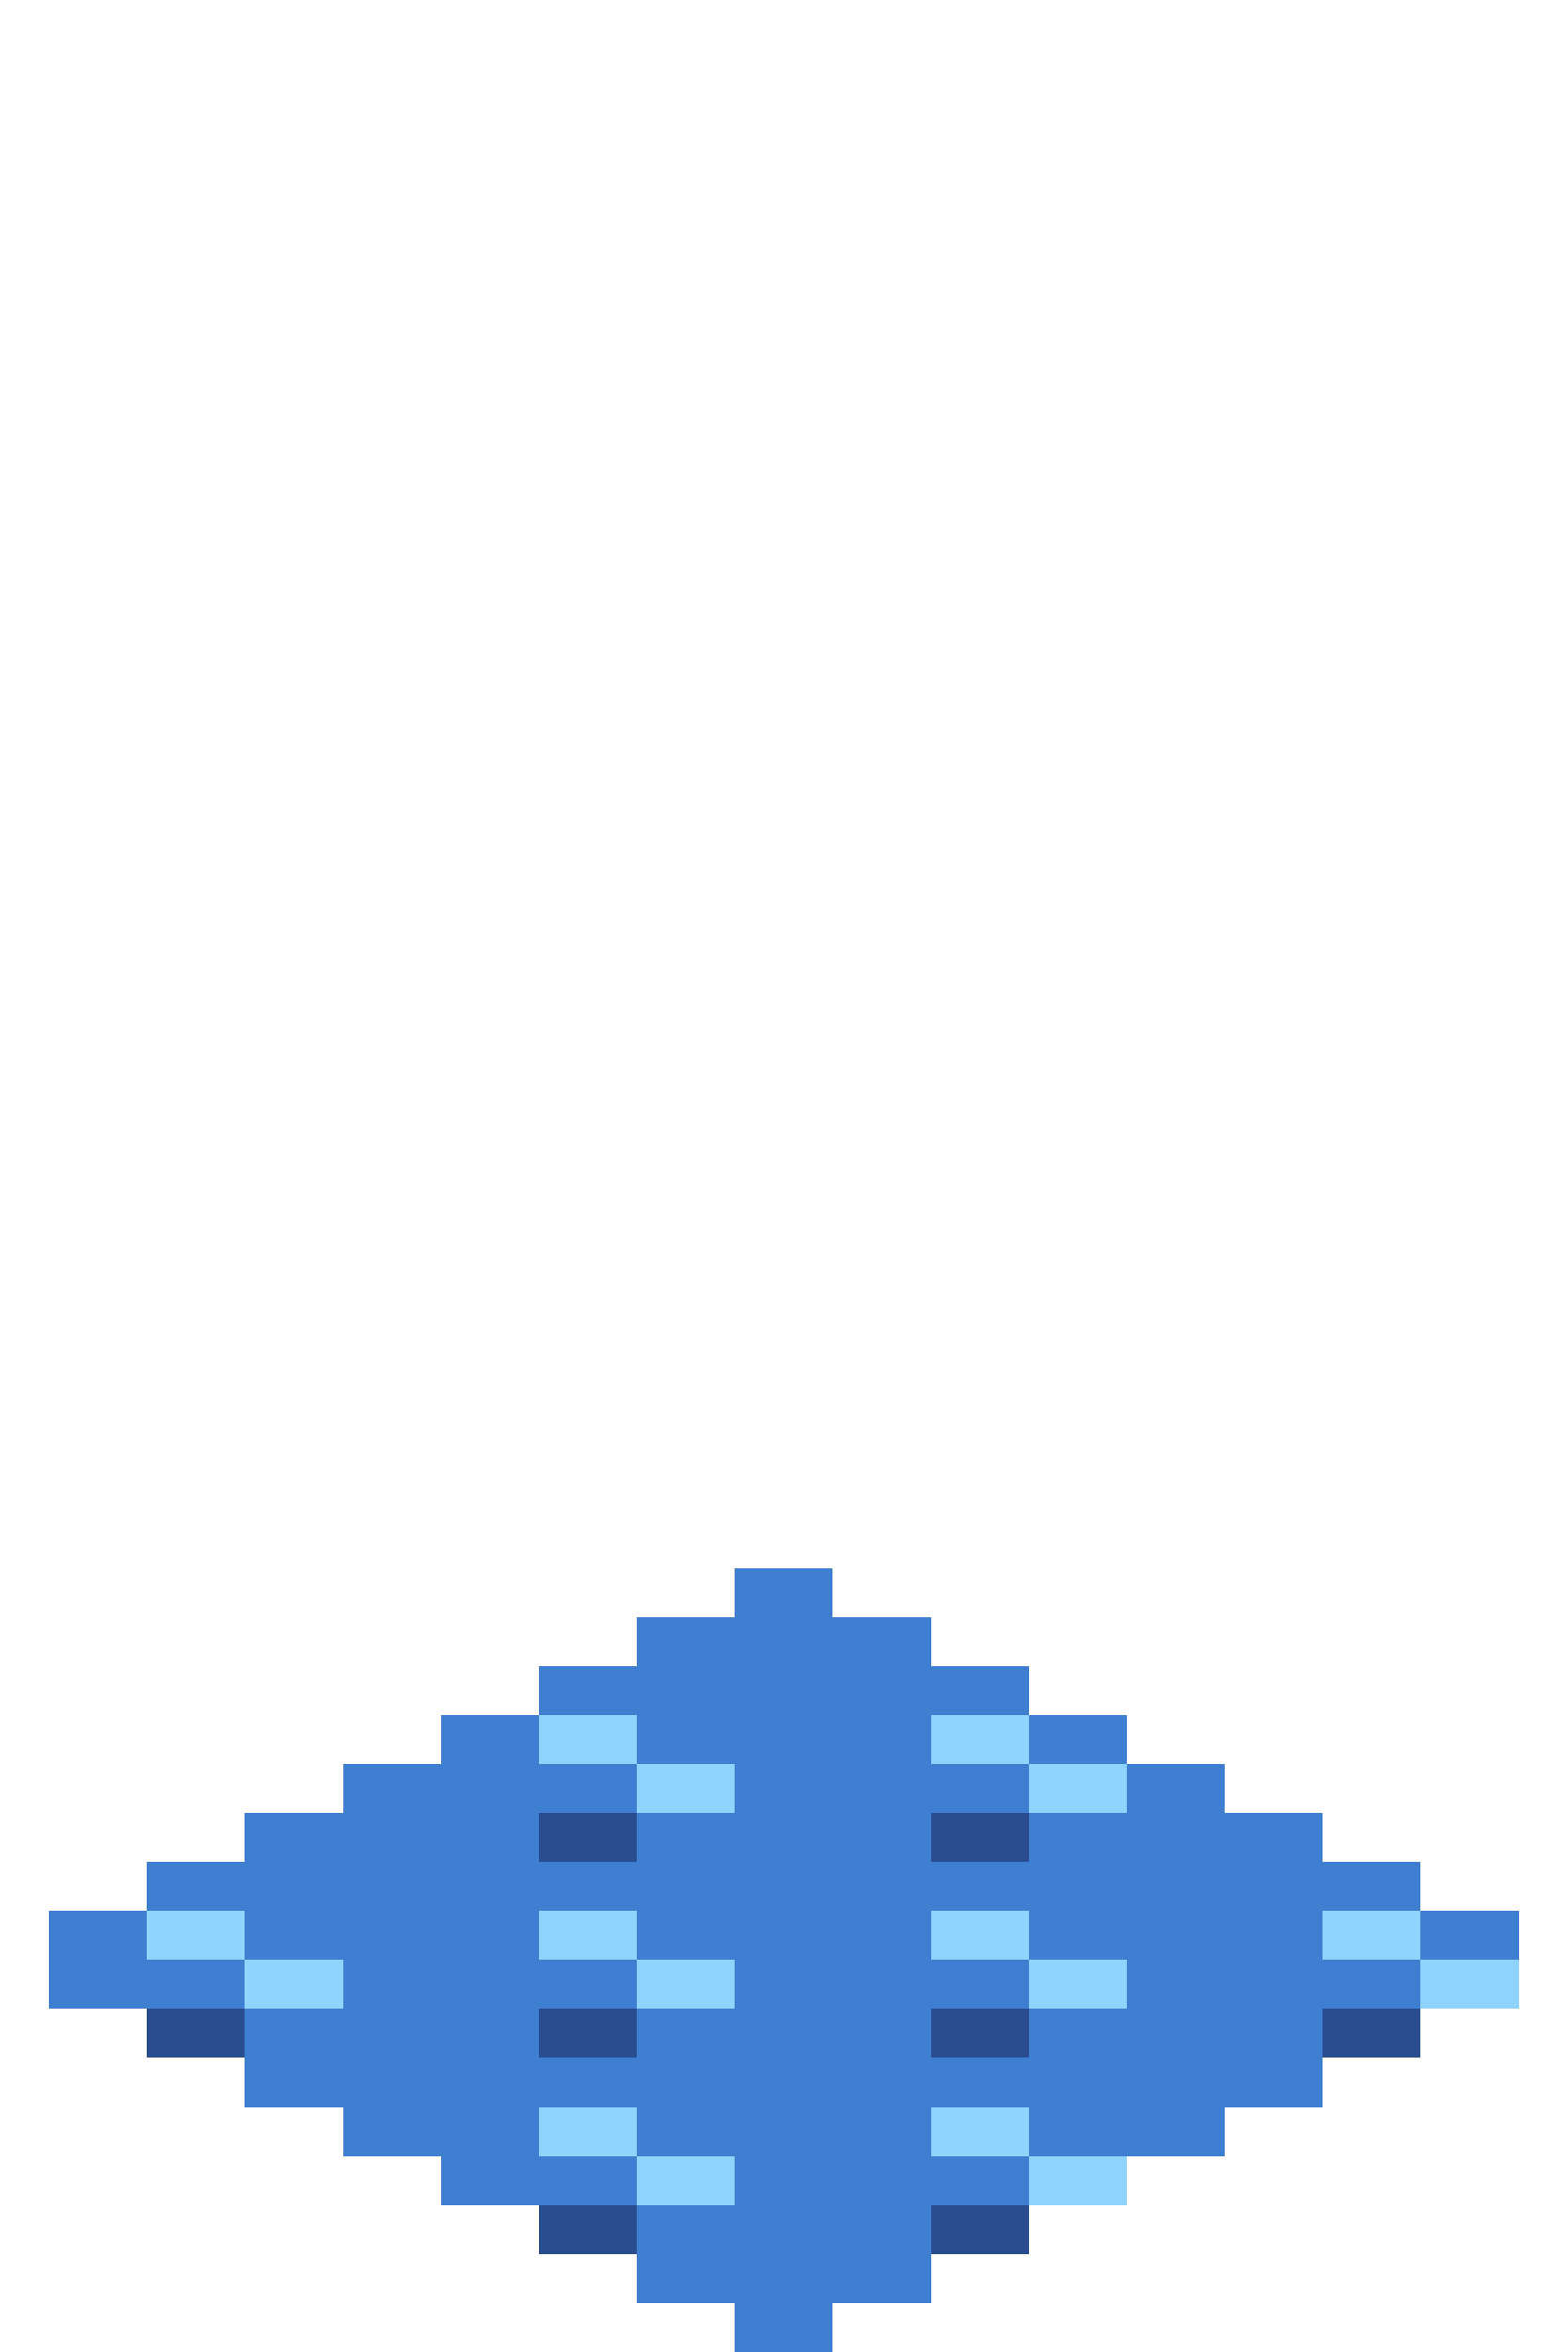
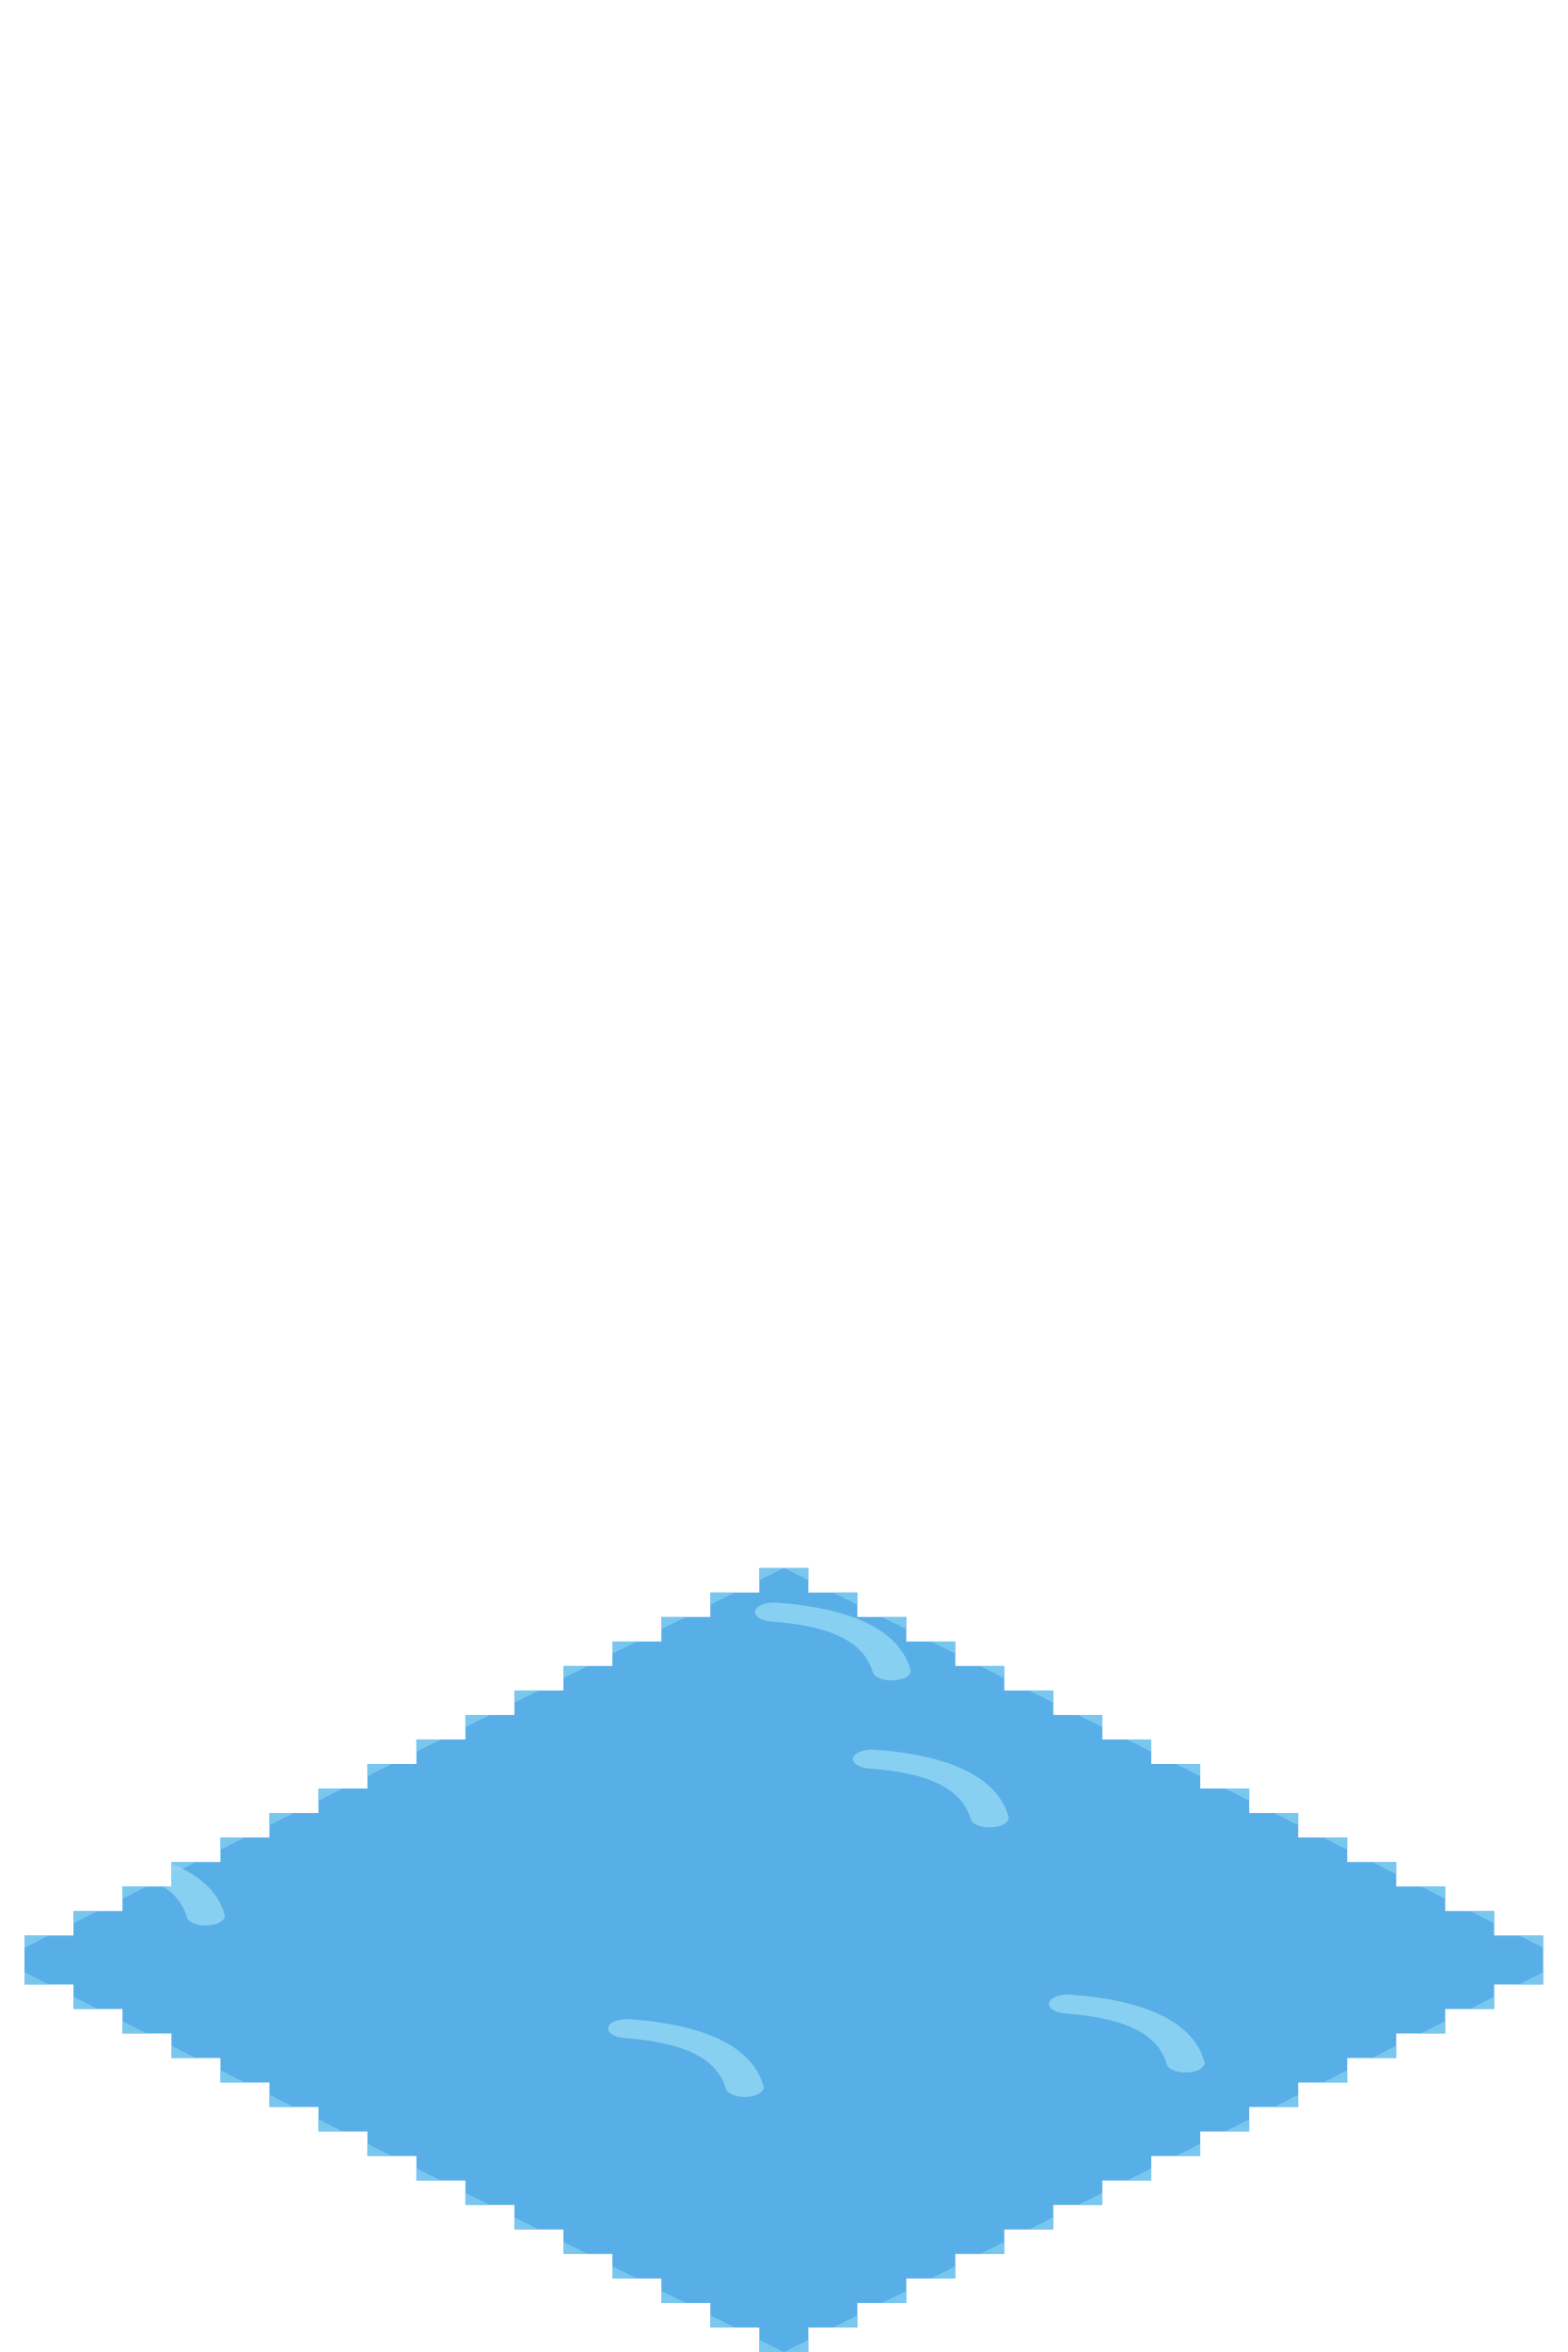
- <svg xmlns="http://www.w3.org/2000/svg" viewBox="0 0 32 48" width="32" height="48" shape-rendering="crispEdges">
-   <rect x="15" y="32" width="2" height="1" fill="#3f7fd1" />
-   <rect x="13" y="33" width="6" height="1" fill="#3f7fd1" />
-   <rect x="11" y="34" width="10" height="1" fill="#3f7fd1" />
-   <rect x="9" y="35" width="2" height="1" fill="#3f7fd1" />
-   <rect x="11" y="35" width="2" height="1" fill="#8fd3ff" />
-   <rect x="13" y="35" width="6" height="1" fill="#3f7fd1" />
-   <rect x="19" y="35" width="2" height="1" fill="#8fd3ff" />
-   <rect x="21" y="35" width="2" height="1" fill="#3f7fd1" />
-   <rect x="7" y="36" width="6" height="1" fill="#3f7fd1" />
-   <rect x="13" y="36" width="2" height="1" fill="#8fd3ff" />
-   <rect x="15" y="36" width="6" height="1" fill="#3f7fd1" />
-   <rect x="21" y="36" width="2" height="1" fill="#8fd3ff" />
-   <rect x="23" y="36" width="2" height="1" fill="#3f7fd1" />
-   <rect x="5" y="37" width="6" height="1" fill="#3f7fd1" />
-   <rect x="11" y="37" width="2" height="1" fill="#2a4d8f" />
-   <rect x="13" y="37" width="6" height="1" fill="#3f7fd1" />
-   <rect x="19" y="37" width="2" height="1" fill="#2a4d8f" />
-   <rect x="21" y="37" width="6" height="1" fill="#3f7fd1" />
-   <rect x="3" y="38" width="26" height="1" fill="#3f7fd1" />
-   <rect x="1" y="39" width="2" height="1" fill="#3f7fd1" />
-   <rect x="3" y="39" width="2" height="1" fill="#8fd3ff" />
-   <rect x="5" y="39" width="6" height="1" fill="#3f7fd1" />
-   <rect x="11" y="39" width="2" height="1" fill="#8fd3ff" />
-   <rect x="13" y="39" width="6" height="1" fill="#3f7fd1" />
-   <rect x="19" y="39" width="2" height="1" fill="#8fd3ff" />
-   <rect x="21" y="39" width="6" height="1" fill="#3f7fd1" />
-   <rect x="27" y="39" width="2" height="1" fill="#8fd3ff" />
-   <rect x="29" y="39" width="2" height="1" fill="#3f7fd1" />
-   <rect x="1" y="40" width="4" height="1" fill="#3f7fd1" />
-   <rect x="5" y="40" width="2" height="1" fill="#8fd3ff" />
-   <rect x="7" y="40" width="6" height="1" fill="#3f7fd1" />
-   <rect x="13" y="40" width="2" height="1" fill="#8fd3ff" />
-   <rect x="15" y="40" width="6" height="1" fill="#3f7fd1" />
-   <rect x="21" y="40" width="2" height="1" fill="#8fd3ff" />
-   <rect x="23" y="40" width="6" height="1" fill="#3f7fd1" />
-   <rect x="29" y="40" width="2" height="1" fill="#8fd3ff" />
-   <rect x="3" y="41" width="2" height="1" fill="#2a4d8f" />
-   <rect x="5" y="41" width="6" height="1" fill="#3f7fd1" />
-   <rect x="11" y="41" width="2" height="1" fill="#2a4d8f" />
-   <rect x="13" y="41" width="6" height="1" fill="#3f7fd1" />
-   <rect x="19" y="41" width="2" height="1" fill="#2a4d8f" />
-   <rect x="21" y="41" width="6" height="1" fill="#3f7fd1" />
-   <rect x="27" y="41" width="2" height="1" fill="#2a4d8f" />
-   <rect x="5" y="42" width="22" height="1" fill="#3f7fd1" />
-   <rect x="7" y="43" width="4" height="1" fill="#3f7fd1" />
-   <rect x="11" y="43" width="2" height="1" fill="#8fd3ff" />
-   <rect x="13" y="43" width="6" height="1" fill="#3f7fd1" />
-   <rect x="19" y="43" width="2" height="1" fill="#8fd3ff" />
-   <rect x="21" y="43" width="4" height="1" fill="#3f7fd1" />
-   <rect x="9" y="44" width="4" height="1" fill="#3f7fd1" />
-   <rect x="13" y="44" width="2" height="1" fill="#8fd3ff" />
-   <rect x="15" y="44" width="6" height="1" fill="#3f7fd1" />
-   <rect x="21" y="44" width="2" height="1" fill="#8fd3ff" />
-   <rect x="11" y="45" width="2" height="1" fill="#2a4d8f" />
-   <rect x="13" y="45" width="6" height="1" fill="#3f7fd1" />
-   <rect x="19" y="45" width="2" height="1" fill="#2a4d8f" />
-   <rect x="13" y="46" width="6" height="1" fill="#3f7fd1" />
-   <rect x="15" y="47" width="2" height="1" fill="#3f7fd1" />
+ <svg xmlns="http://www.w3.org/2000/svg" viewBox="0 0 32 48" width="32" height="48">
+   <defs>
+     <clipPath id="cell">
+       <rect x="15.5" y="32" width="1" height="0.5" />
+       <rect x="14.5" y="32.5" width="3" height="0.5" />
+       <rect x="13.5" y="33" width="5" height="0.5" />
+       <rect x="12.5" y="33.5" width="7" height="0.5" />
+       <rect x="11.5" y="34" width="9" height="0.5" />
+       <rect x="10.5" y="34.5" width="11" height="0.5" />
+       <rect x="9.5" y="35" width="13" height="0.5" />
+       <rect x="8.5" y="35.5" width="15" height="0.5" />
+       <rect x="7.5" y="36" width="17" height="0.5" />
+       <rect x="6.5" y="36.5" width="19" height="0.5" />
+       <rect x="5.5" y="37" width="21" height="0.5" />
+       <rect x="4.5" y="37.5" width="23" height="0.5" />
+       <rect x="3.5" y="38" width="25" height="0.5" />
+       <rect x="2.5" y="38.5" width="27" height="0.5" />
+       <rect x="1.5" y="39" width="29" height="0.5" />
+       <rect x="0.5" y="39.5" width="31" height="0.5" />
+       <rect x="0.5" y="40" width="31" height="0.5" />
+       <rect x="1.5" y="40.5" width="29" height="0.5" />
+       <rect x="2.5" y="41" width="27" height="0.5" />
+       <rect x="3.5" y="41.5" width="25" height="0.5" />
+       <rect x="4.5" y="42" width="23" height="0.5" />
+       <rect x="5.5" y="42.5" width="21" height="0.5" />
+       <rect x="6.5" y="43" width="19" height="0.5" />
+       <rect x="7.5" y="43.5" width="17" height="0.5" />
+       <rect x="8.5" y="44" width="15" height="0.5" />
+       <rect x="9.5" y="44.5" width="13" height="0.5" />
+       <rect x="10.5" y="45" width="11" height="0.5" />
+       <rect x="11.5" y="45.5" width="9" height="0.5" />
+       <rect x="12.5" y="46" width="7" height="0.5" />
+       <rect x="13.5" y="46.5" width="5" height="0.5" />
+       <rect x="14.5" y="47" width="3" height="0.5" />
+       <rect x="15.5" y="47.5" width="1" height="0.5" />
+     </clipPath>
+     <clipPath id="body">
+       <path d="M-2.00 -2.00 L18.00 -2.00 L18.00 18.00 L-2.00 18.00 Z" />
+     </clipPath>
+     <clipPath id="wet">
+       <path d=" M-9 -9 h34 v34 h-34 z" clip-rule="evenodd" transform="matrix(1 0.5 -1 0.5 16 32)" />
+     </clipPath>
+   </defs>
+   <g clip-path="url(#cell)">
+     <g clip-path="url(#wet)">
+       <g transform="matrix(1 0.5 -1 0.5 16 32)">
+         <path d="M-2.00 -2.00 L18.00 -2.00 L18.00 18.00 L-2.00 18.00 Z" fill="#58aee6" />
+         <g clip-path="url(#body)">
+           <path d="M4.80 3.00 q1.2 -0.9 2.4 0" stroke="#8fd6f5" stroke-width="0.55" fill="none" stroke-linecap="round" opacity="0.85" />
+           <path d="M11.80 6.00 q1.2 -0.9 2.4 0" stroke="#8fd6f5" stroke-width="0.55" fill="none" stroke-linecap="round" opacity="0.85" />
+           <path d="M7.80 11.00 q1.2 -0.9 2.4 0" stroke="#8fd6f5" stroke-width="0.55" fill="none" stroke-linecap="round" opacity="0.85" />
+           <path d="M-1.20 13.00 q1.2 -0.9 2.4 0" stroke="#8fd6f5" stroke-width="0.55" fill="none" stroke-linecap="round" opacity="0.85" />
+           <path d="M0.80 1.00 q1.2 -0.9 2.4 0" stroke="#8fd6f5" stroke-width="0.55" fill="none" stroke-linecap="round" opacity="0.85" />
+           <path d="M-2.00 -2.00 L18.00 -2.00 L18.00 18.00 L-2.00 18.00 Z" fill="none" stroke="#8fd6f5" stroke-width="4" opacity="0.6" />
+           <path d="M-2.00 -2.00 L18.00 -2.00 L18.00 18.00 L-2.00 18.00 Z" fill="none" stroke="#f2fbff" stroke-width="1.4" />
+           <path d="M0 0" fill="none" stroke="#f2fbff" stroke-width="1.4" />
+         </g>
+       </g>
+     </g>
+   </g>
</svg>
